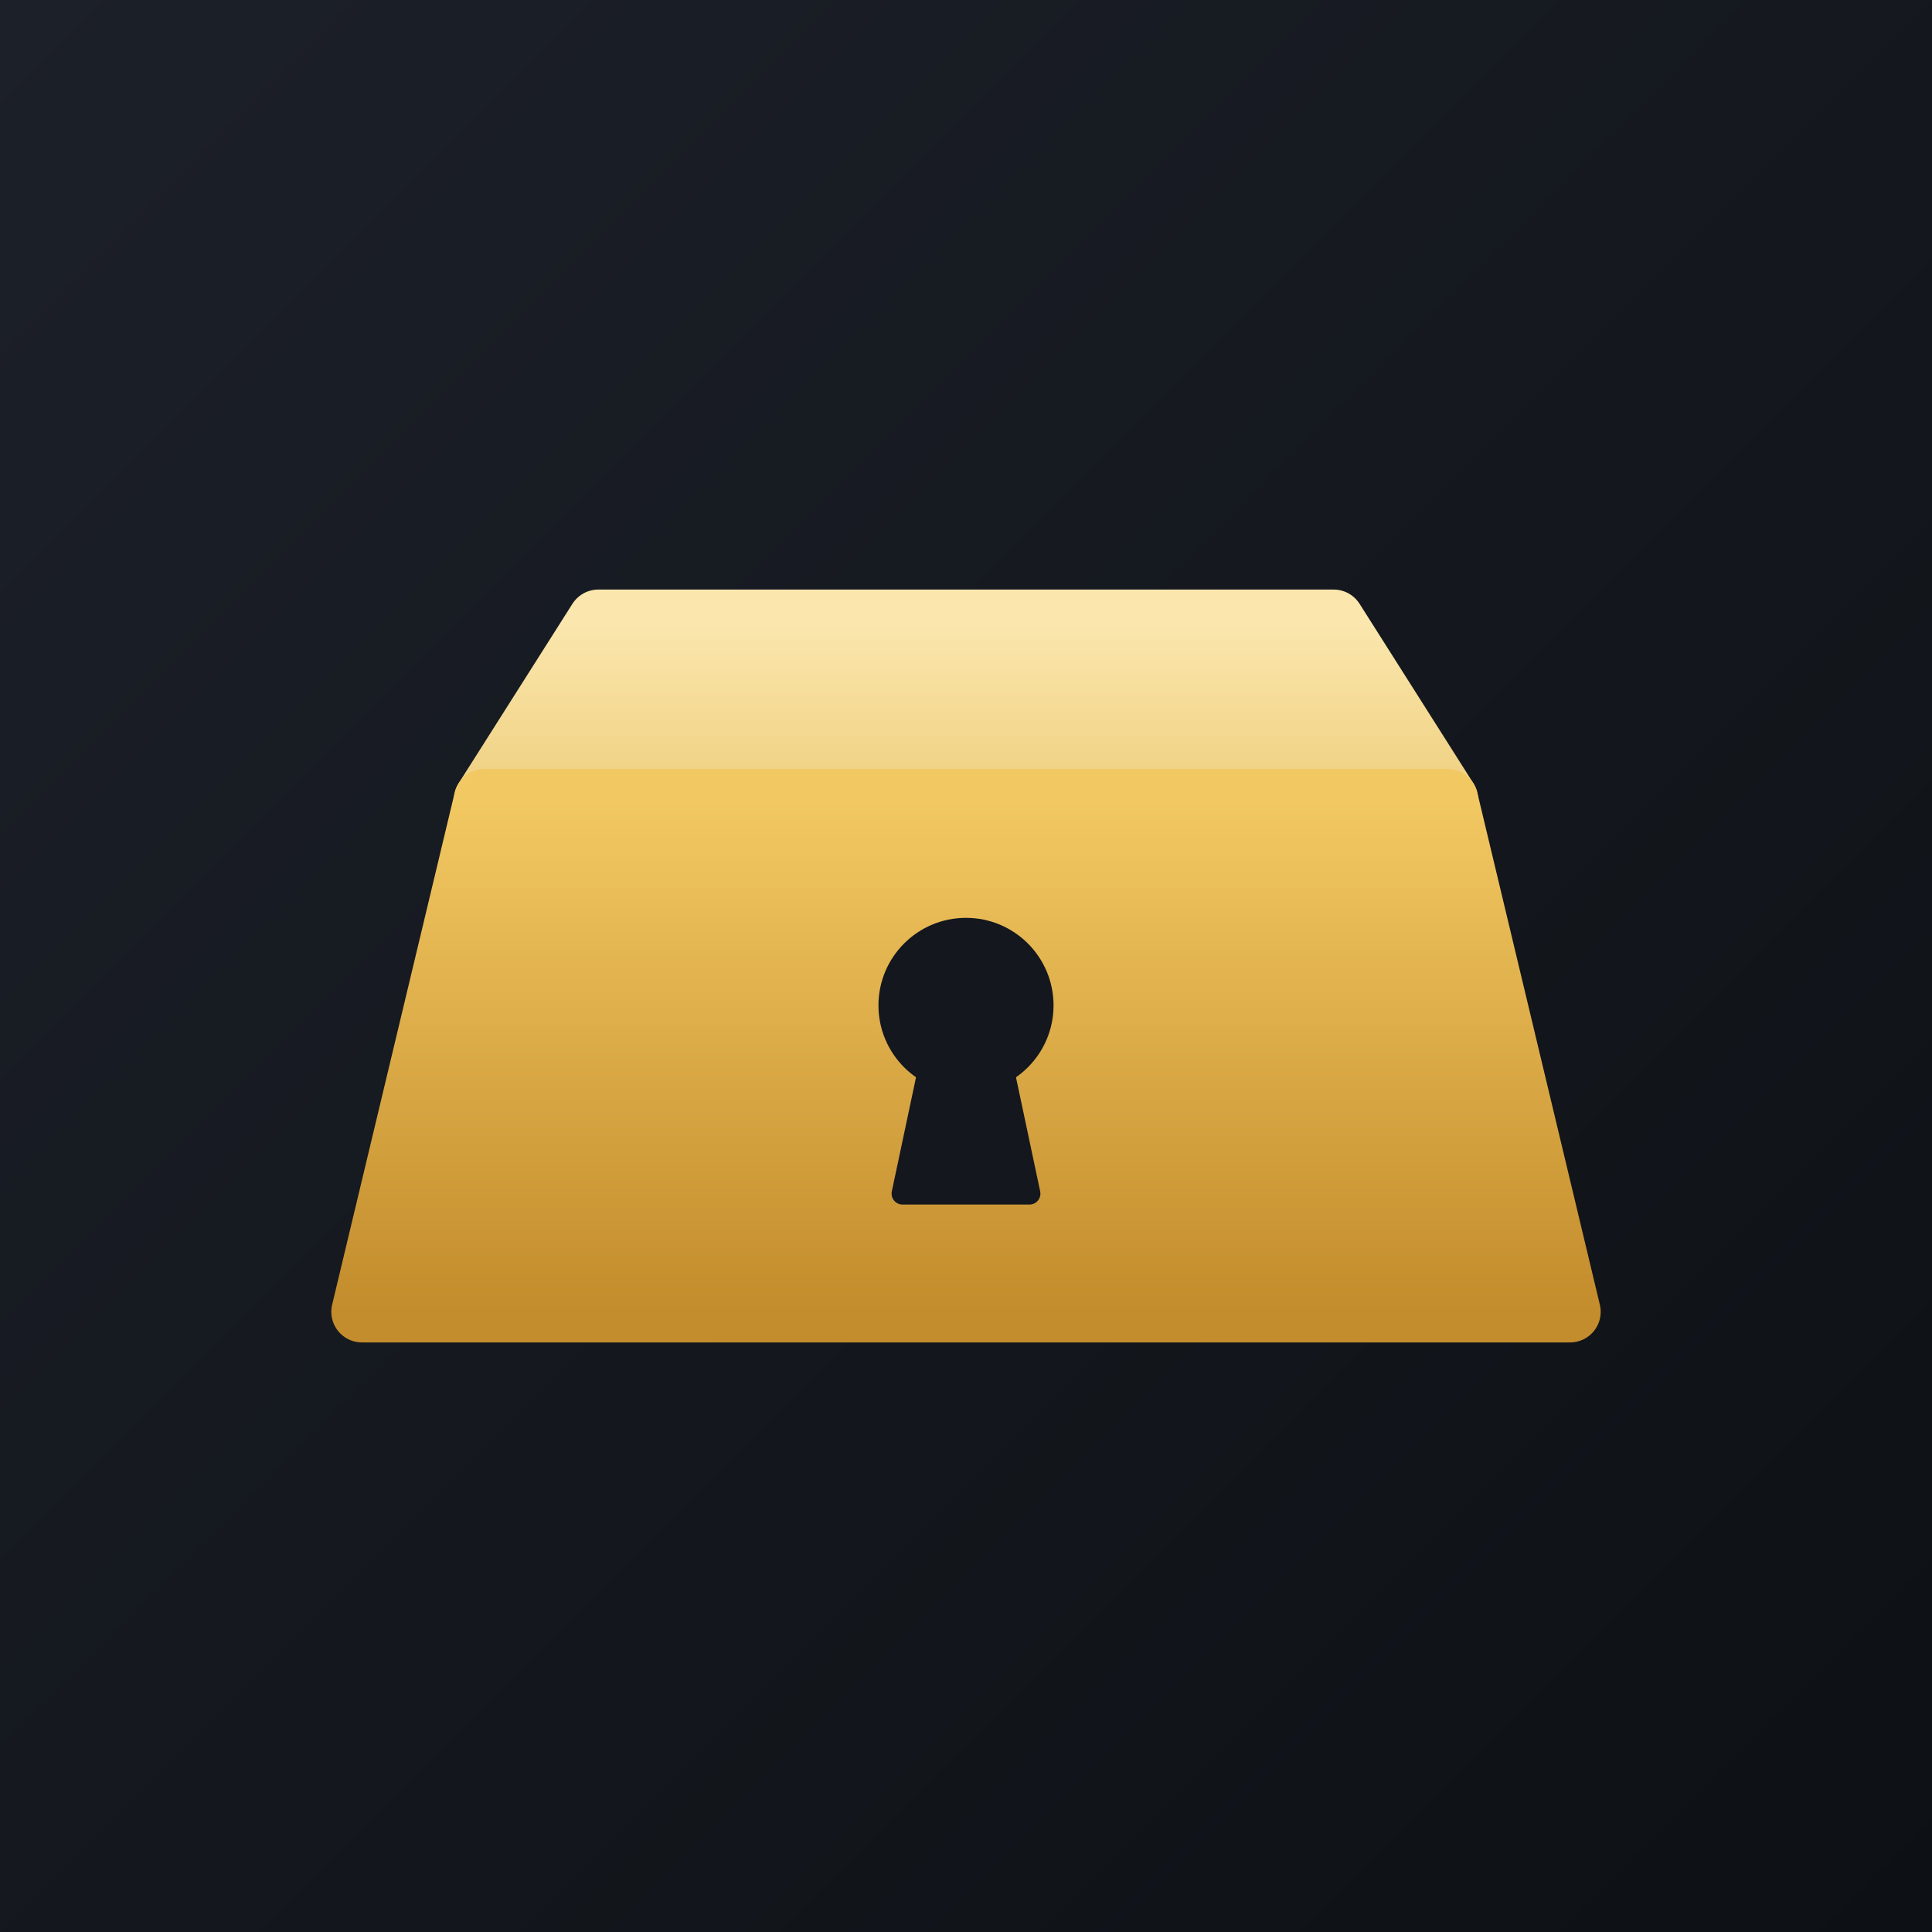
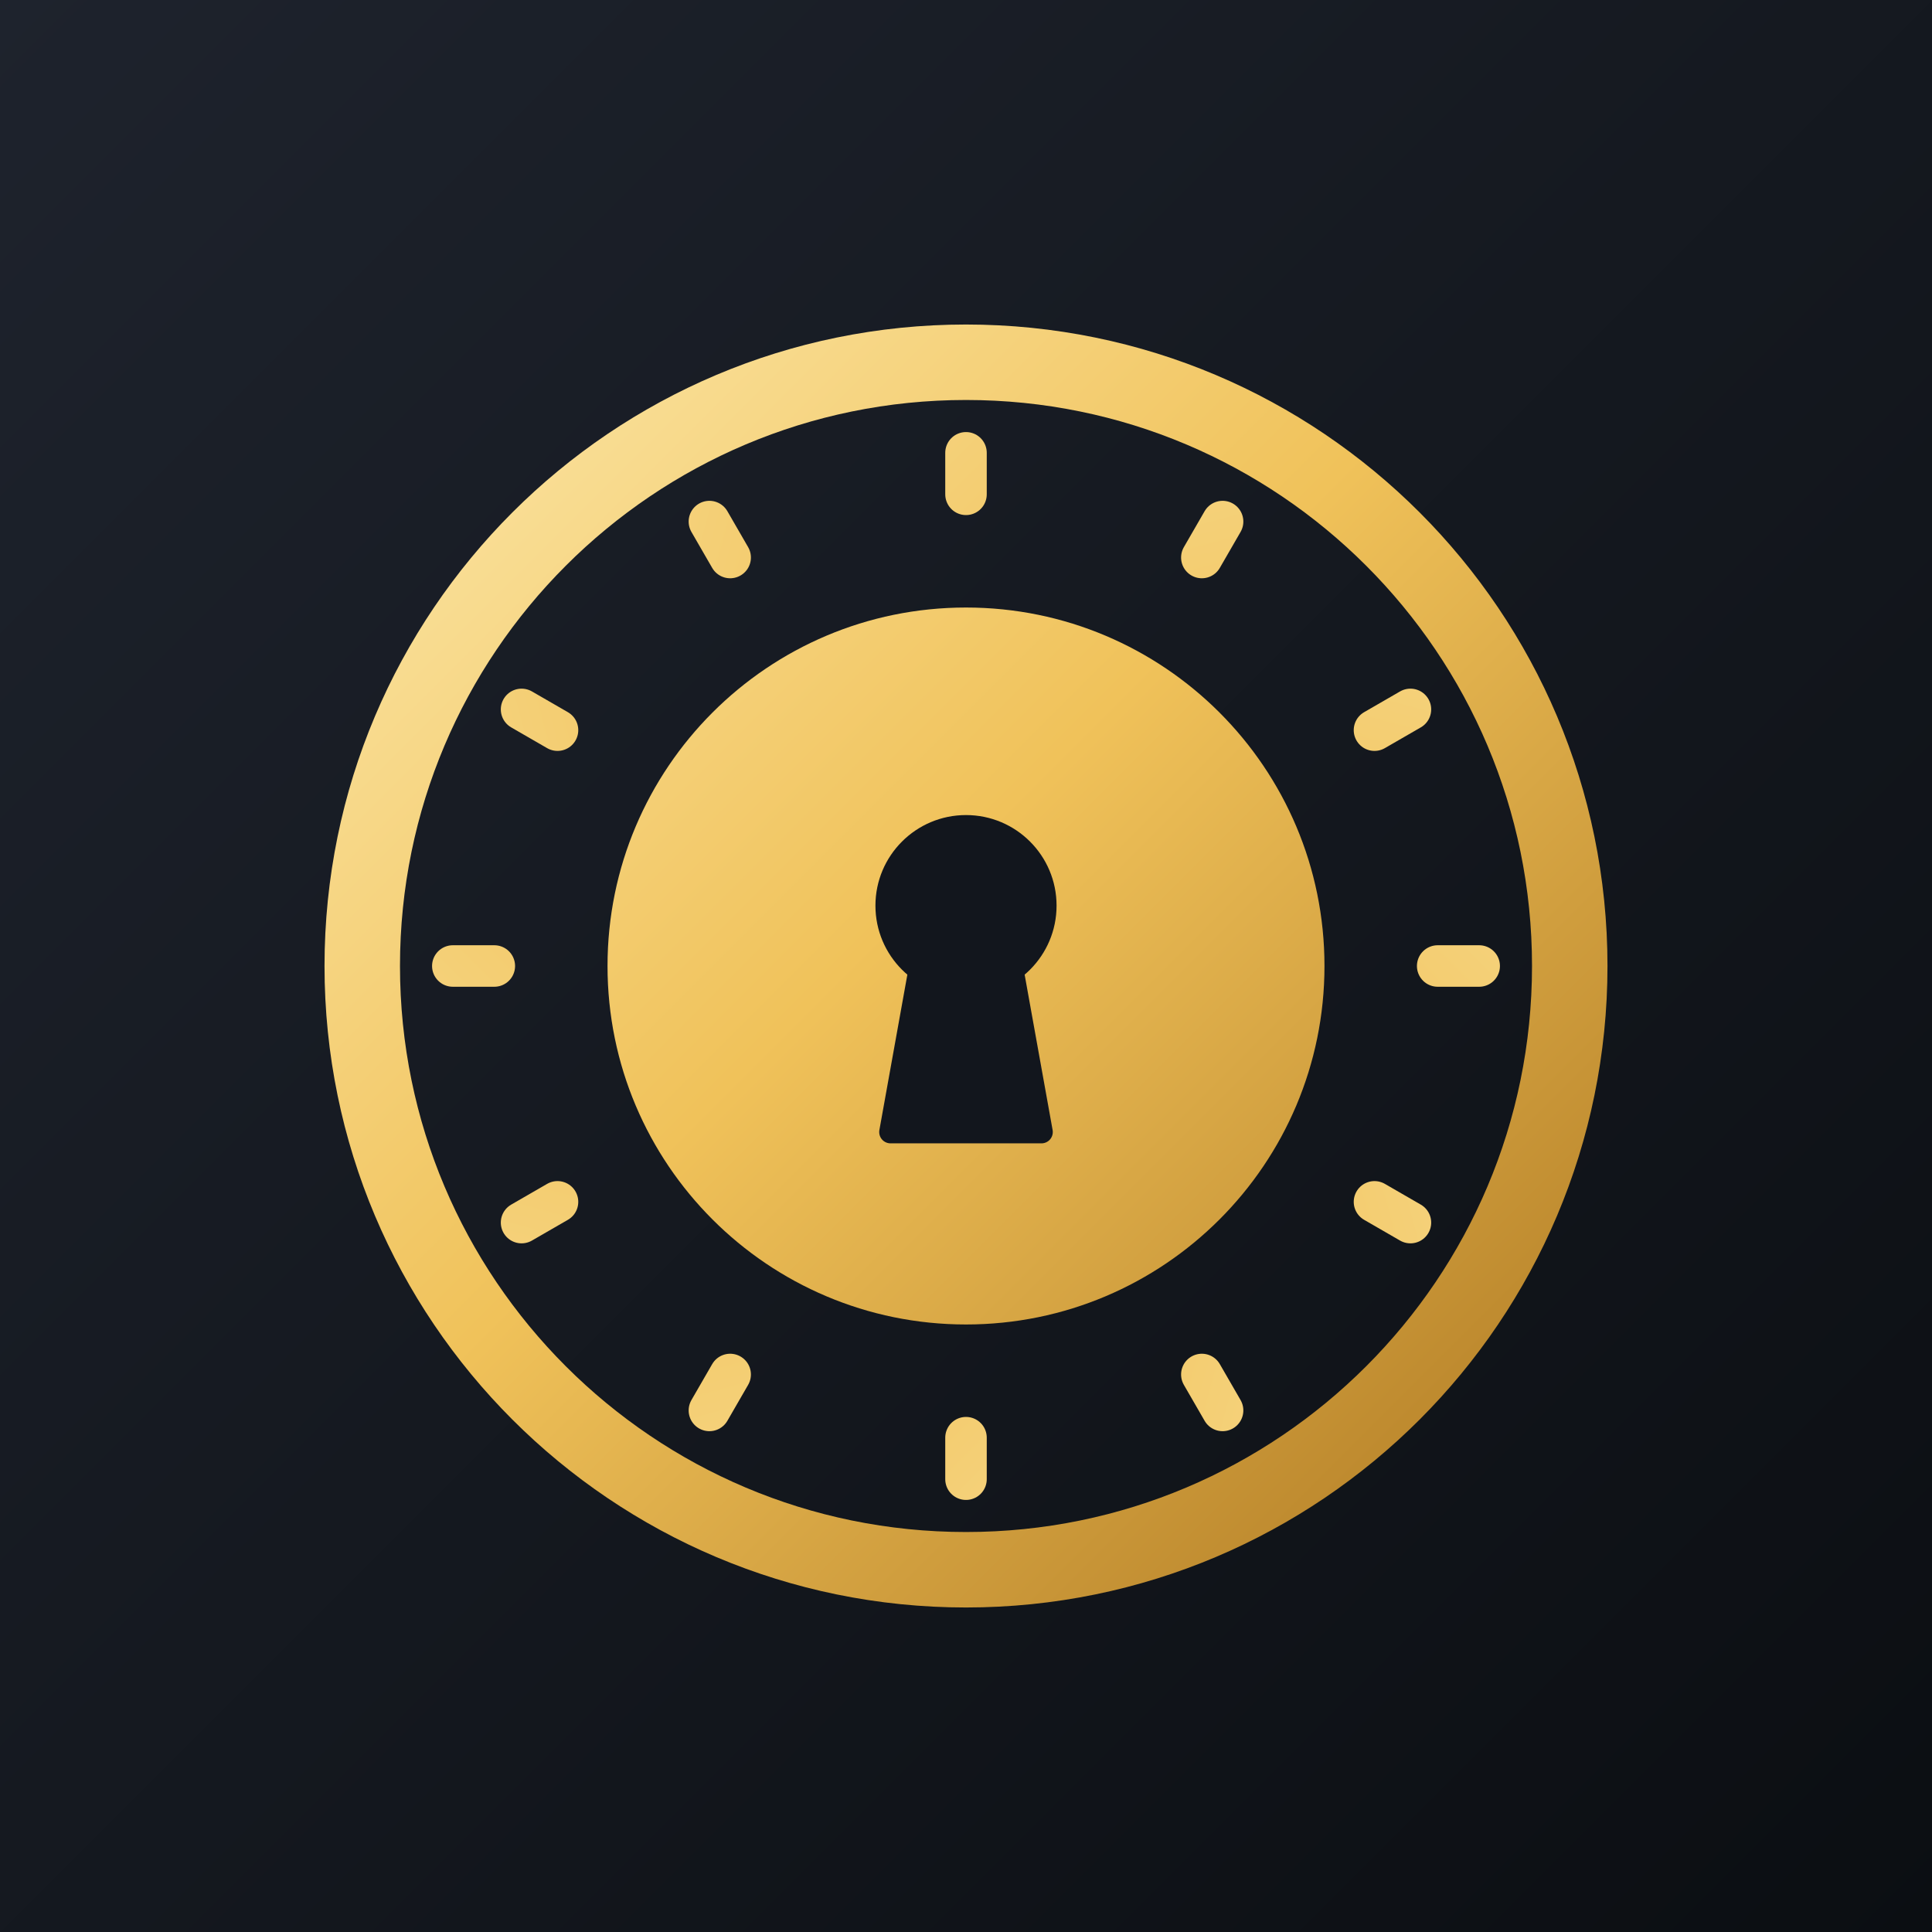
<svg xmlns="http://www.w3.org/2000/svg" width="1024" height="1024" viewBox="0 0 1024 1024">
  <defs>
    <linearGradient id="bg" x1="0" y1="0" x2="1" y2="1">
-       <stop offset="0" stop-color="#1C2029" />
-       <stop offset="1" stop-color="#0D1014" />
+       <stop offset="0" stop-color="#1E232D" />
+       <stop offset="1" stop-color="#0B0E12" />
    </linearGradient>
-     <linearGradient id="front" x1="0" y1="0" x2="0" y2="1">
-       <stop offset="0" stop-color="#F2C862" />
-       <stop offset="1" stop-color="#C38C2C" />
-     </linearGradient>
-     <linearGradient id="top" x1="0" y1="0" x2="0" y2="1">
-       <stop offset="0" stop-color="#FBE7AE" />
-       <stop offset="1" stop-color="#EECF7E" />
+     <linearGradient id="g" gradientUnits="userSpaceOnUse" x1="192" y1="192" x2="832" y2="832">
+       <stop offset="0" stop-color="#FCE7A8" />
+       <stop offset=".45" stop-color="#F0C25A" />
+       <stop offset="1" stop-color="#B07A22" />
    </linearGradient>
  </defs>
  <rect width="1024" height="1024" fill="url(#bg)" />
-   <g transform="translate(512 512) scale(1.16) translate(-512 -518)">
-     <polygon points="292,442 732,442 680,360 344,360" fill="url(#top)" stroke="url(#top)" stroke-width="28" stroke-linejoin="round" />
-     <polygon points="236,676 788,676 732,442 292,442" fill="url(#front)" stroke="url(#front)" stroke-width="28" stroke-linejoin="round" />
-     <circle cx="512" cy="536" r="40" fill="#14171D" />
-     <polygon points="497,556 527,556 541,622 483,622" fill="#14171D" stroke="#14171D" stroke-width="10" stroke-linejoin="round" />
+   <circle cx="512" cy="512" r="320" fill="none" stroke="url(#g)" stroke-width="40" />
+   <g stroke="url(#g)" stroke-width="22" stroke-linecap="round">
+     <line x1="512" y1="240" x2="512" y2="262" transform="rotate(0 512 512)" />
+     <line x1="512" y1="240" x2="512" y2="262" transform="rotate(30 512 512)" />
+     <line x1="512" y1="240" x2="512" y2="262" transform="rotate(60 512 512)" />
+     <line x1="512" y1="240" x2="512" y2="262" transform="rotate(90 512 512)" />
+     <line x1="512" y1="240" x2="512" y2="262" transform="rotate(120 512 512)" />
+     <line x1="512" y1="240" x2="512" y2="262" transform="rotate(150 512 512)" />
+     <line x1="512" y1="240" x2="512" y2="262" transform="rotate(180 512 512)" />
+     <line x1="512" y1="240" x2="512" y2="262" transform="rotate(210 512 512)" />
+     <line x1="512" y1="240" x2="512" y2="262" transform="rotate(240 512 512)" />
+     <line x1="512" y1="240" x2="512" y2="262" transform="rotate(270 512 512)" />
+     <line x1="512" y1="240" x2="512" y2="262" transform="rotate(300 512 512)" />
+     <line x1="512" y1="240" x2="512" y2="262" transform="rotate(330 512 512)" />
  </g>
+   <circle cx="512" cy="512" r="190" fill="url(#g)" />
+   <circle cx="512" cy="480" r="48" fill="#12161D" />
+   <path d="M490 500 L534 500 L552 600 L472 600 Z" fill="#12161D" stroke="#12161D" stroke-width="12" stroke-linejoin="round" />
</svg>
